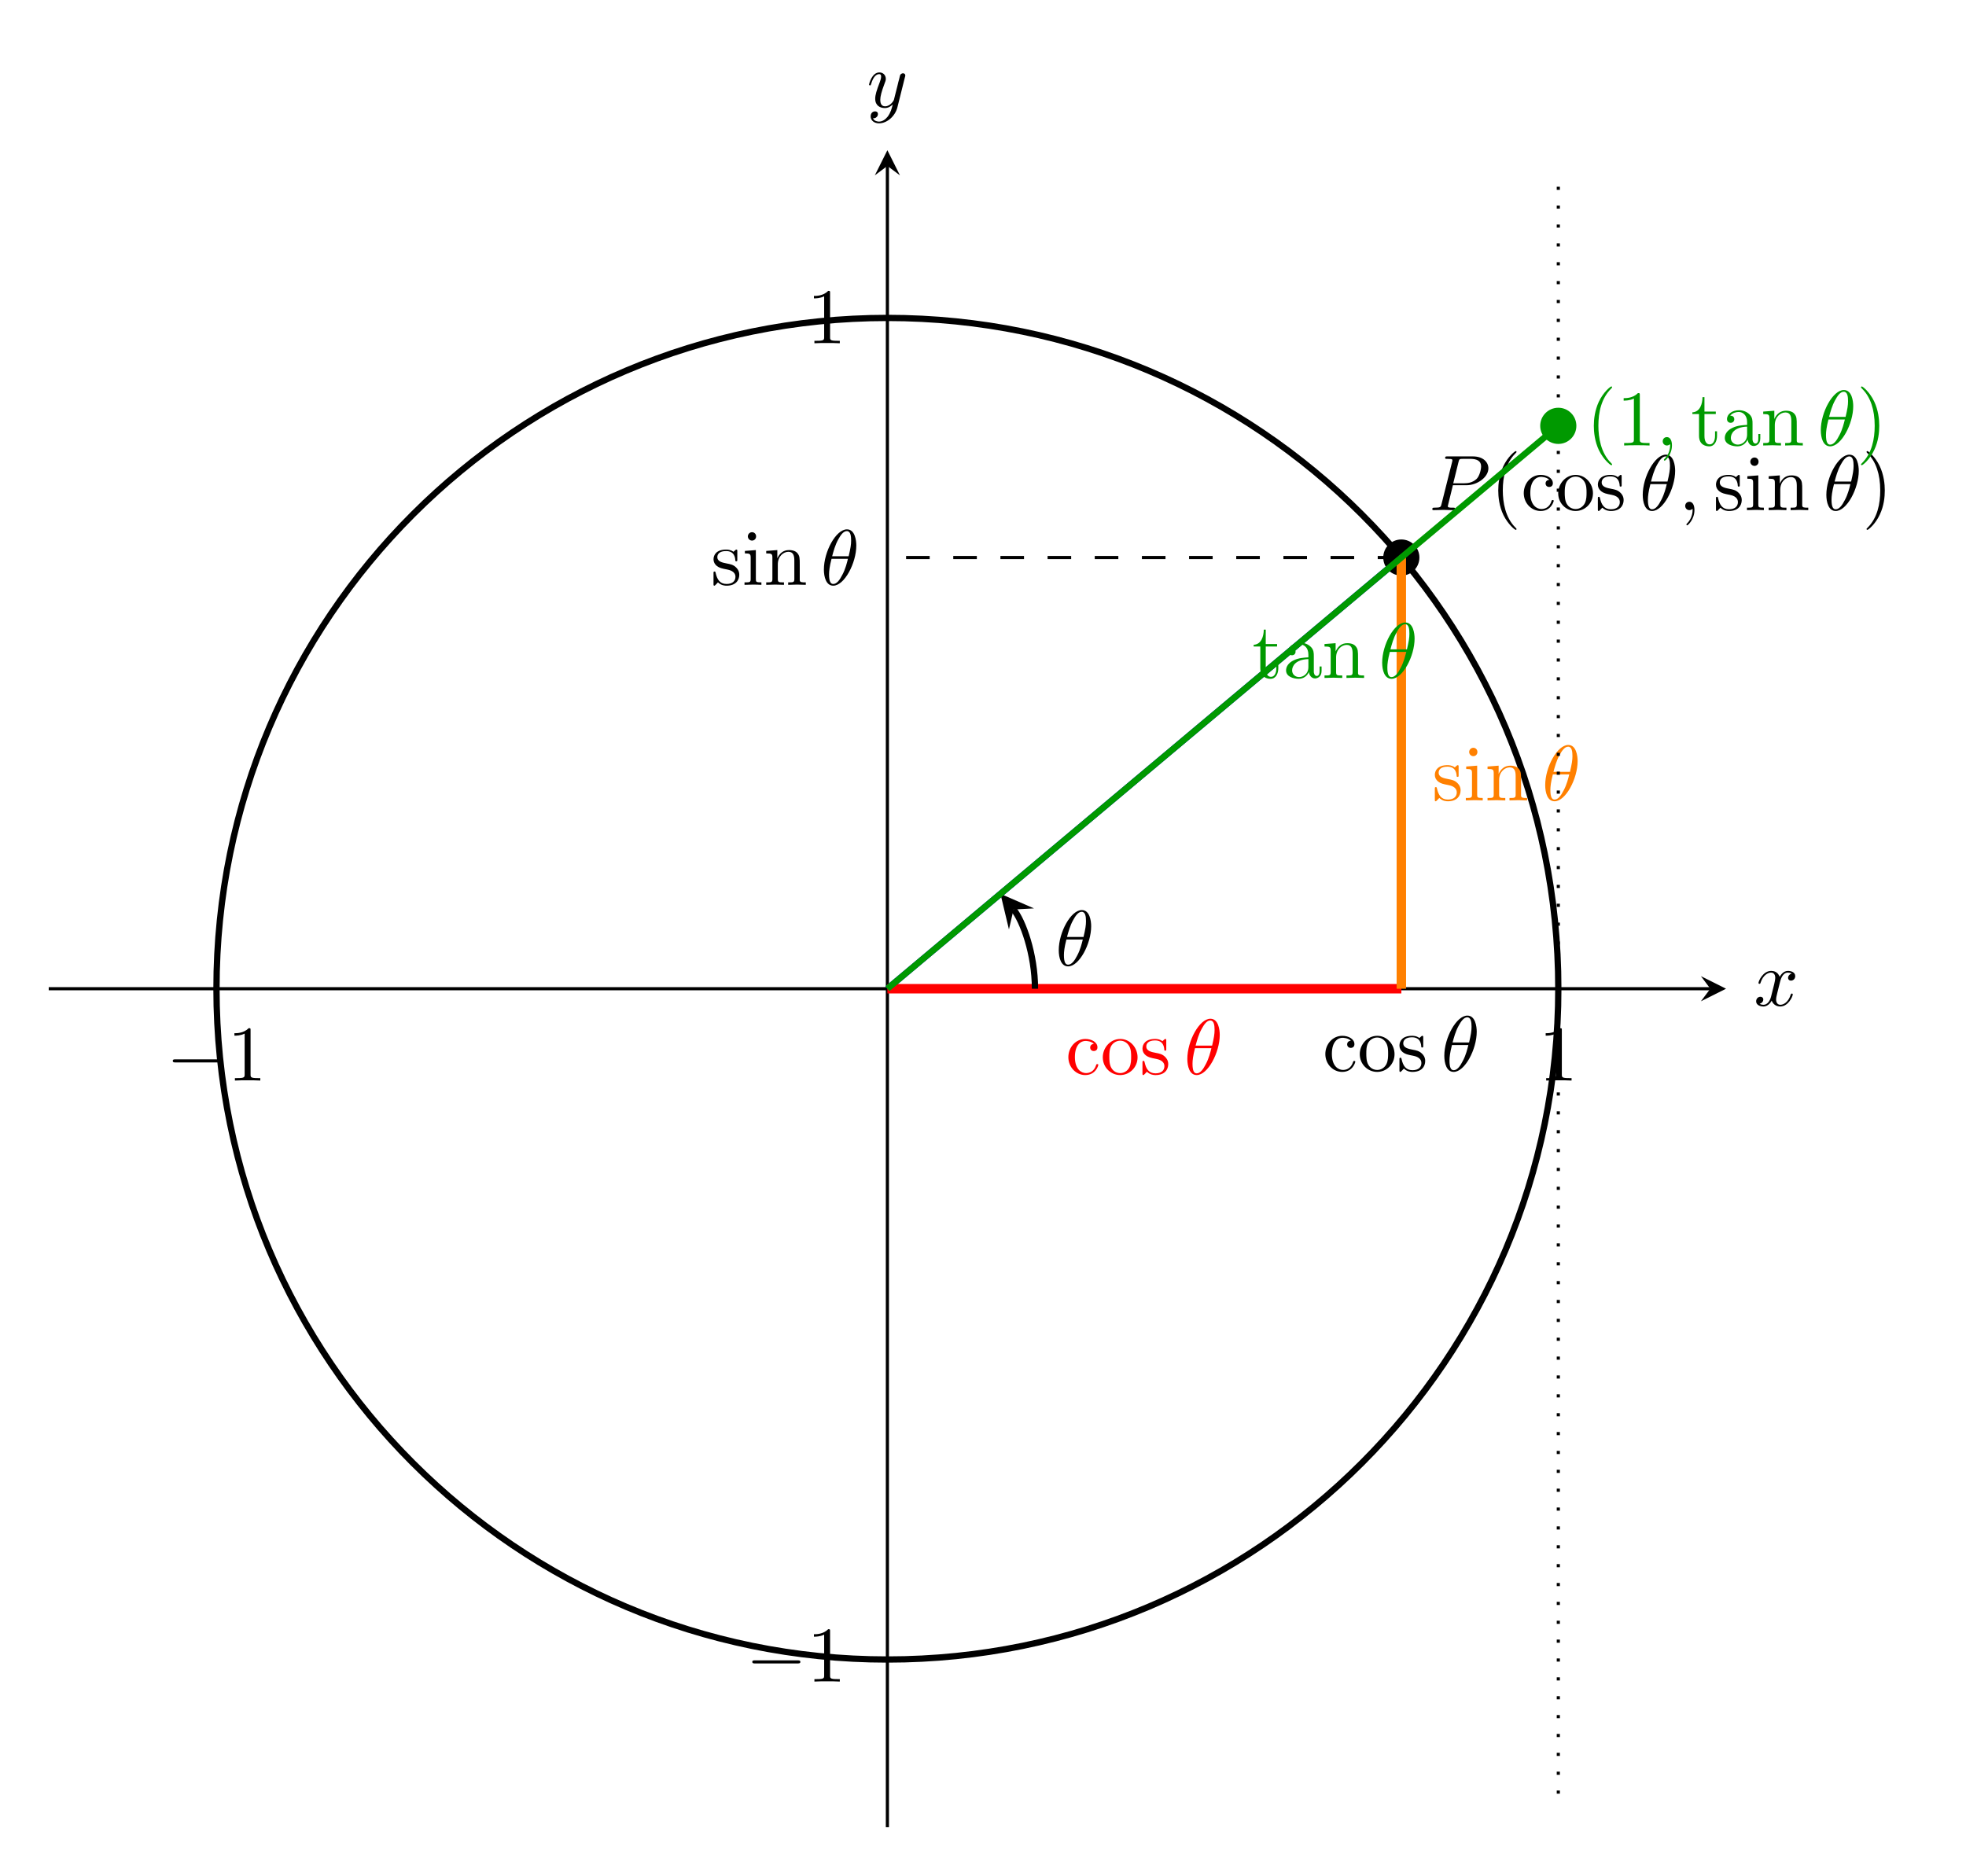
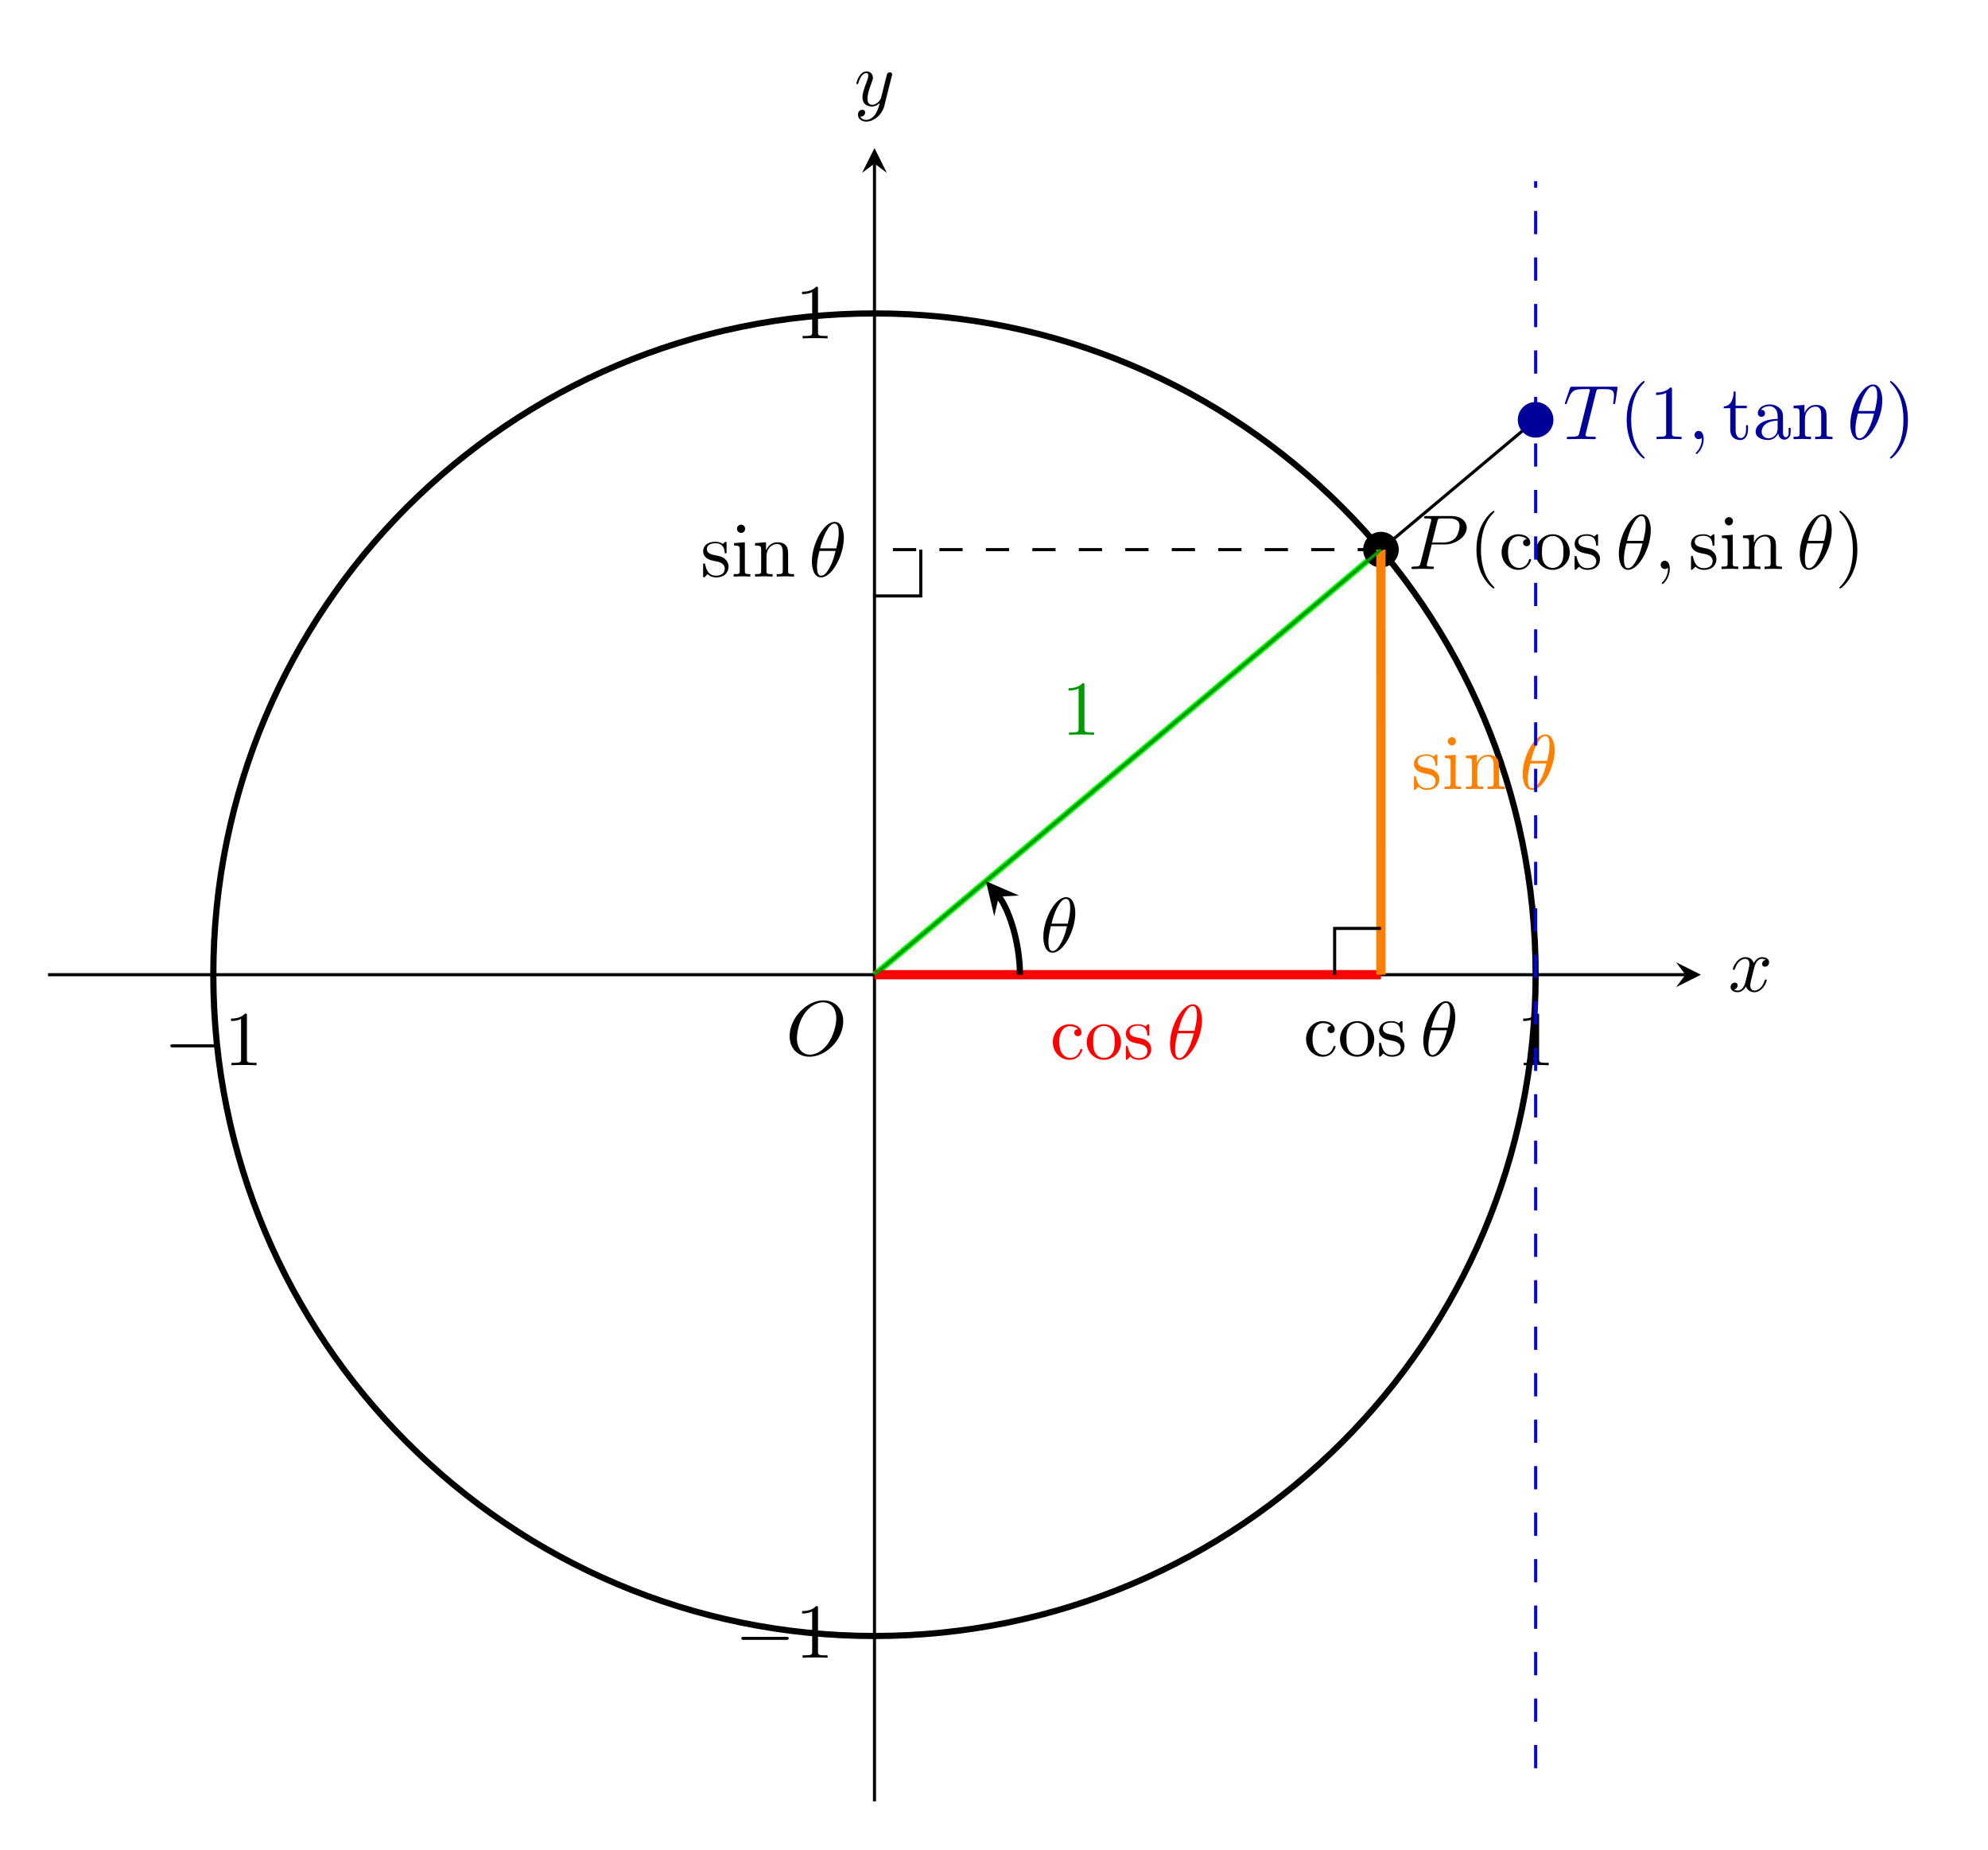
- <svg xmlns="http://www.w3.org/2000/svg" xmlns:xlink="http://www.w3.org/1999/xlink" width="249.191pt" height="237.82pt" viewBox="0 0 249.191 237.82">
+ <svg xmlns="http://www.w3.org/2000/svg" xmlns:xlink="http://www.w3.org/1999/xlink" width="255.7pt" height="237.82pt" viewBox="0 0 255.7 237.82">
  <defs>
    <g>
      <g id="glyph-0-0">
+         <path d="M 7.375 -4.344 C 7.375 -5.953 6.312 -7.031 4.828 -7.031 C 2.688 -7.031 0.484 -4.766 0.484 -2.438 C 0.484 -0.781 1.609 0.219 3.047 0.219 C 5.156 0.219 7.375 -1.969 7.375 -4.344 Z M 3.094 -0.047 C 2.109 -0.047 1.422 -0.844 1.422 -2.156 C 1.422 -2.609 1.562 -4.062 2.328 -5.219 C 3.016 -6.266 3.984 -6.781 4.781 -6.781 C 5.594 -6.781 6.484 -6.219 6.484 -4.734 C 6.484 -4.016 6.219 -2.469 5.234 -1.234 C 4.75 -0.625 3.938 -0.047 3.094 -0.047 Z M 3.094 -0.047 " />
+       </g>
+       <g id="glyph-0-1">
        <path d="M 3.328 -3.016 C 3.391 -3.266 3.625 -4.188 4.312 -4.188 C 4.359 -4.188 4.609 -4.188 4.812 -4.062 C 4.531 -4 4.344 -3.766 4.344 -3.516 C 4.344 -3.359 4.453 -3.172 4.719 -3.172 C 4.938 -3.172 5.25 -3.344 5.25 -3.75 C 5.25 -4.266 4.672 -4.406 4.328 -4.406 C 3.75 -4.406 3.406 -3.875 3.281 -3.656 C 3.031 -4.312 2.5 -4.406 2.203 -4.406 C 1.172 -4.406 0.594 -3.125 0.594 -2.875 C 0.594 -2.766 0.703 -2.766 0.719 -2.766 C 0.797 -2.766 0.828 -2.797 0.844 -2.875 C 1.188 -3.938 1.844 -4.188 2.188 -4.188 C 2.375 -4.188 2.719 -4.094 2.719 -3.516 C 2.719 -3.203 2.547 -2.547 2.188 -1.141 C 2.031 -0.531 1.672 -0.109 1.234 -0.109 C 1.172 -0.109 0.953 -0.109 0.734 -0.234 C 0.984 -0.297 1.203 -0.5 1.203 -0.781 C 1.203 -1.047 0.984 -1.125 0.844 -1.125 C 0.531 -1.125 0.297 -0.875 0.297 -0.547 C 0.297 -0.094 0.781 0.109 1.219 0.109 C 1.891 0.109 2.25 -0.594 2.266 -0.641 C 2.391 -0.281 2.75 0.109 3.344 0.109 C 4.375 0.109 4.938 -1.172 4.938 -1.422 C 4.938 -1.531 4.859 -1.531 4.828 -1.531 C 4.734 -1.531 4.719 -1.484 4.688 -1.422 C 4.359 -0.344 3.688 -0.109 3.375 -0.109 C 2.984 -0.109 2.828 -0.422 2.828 -0.766 C 2.828 -0.984 2.875 -1.203 2.984 -1.641 Z M 3.328 -3.016 " />
      </g>
-       <g id="glyph-0-1">
+       <g id="glyph-0-2">
        <path d="M 4.844 -3.797 C 4.891 -3.938 4.891 -3.953 4.891 -4.031 C 4.891 -4.203 4.75 -4.297 4.594 -4.297 C 4.5 -4.297 4.344 -4.234 4.25 -4.094 C 4.234 -4.031 4.141 -3.734 4.109 -3.547 C 4.031 -3.297 3.969 -3.016 3.906 -2.75 L 3.453 -0.953 C 3.422 -0.812 2.984 -0.109 2.328 -0.109 C 1.828 -0.109 1.719 -0.547 1.719 -0.922 C 1.719 -1.375 1.891 -2 2.219 -2.875 C 2.375 -3.281 2.422 -3.391 2.422 -3.594 C 2.422 -4.031 2.109 -4.406 1.609 -4.406 C 0.656 -4.406 0.297 -2.953 0.297 -2.875 C 0.297 -2.766 0.391 -2.766 0.406 -2.766 C 0.516 -2.766 0.516 -2.797 0.562 -2.953 C 0.844 -3.891 1.234 -4.188 1.578 -4.188 C 1.656 -4.188 1.828 -4.188 1.828 -3.875 C 1.828 -3.625 1.719 -3.359 1.656 -3.172 C 1.25 -2.109 1.078 -1.547 1.078 -1.078 C 1.078 -0.188 1.703 0.109 2.297 0.109 C 2.688 0.109 3.016 -0.062 3.297 -0.344 C 3.172 0.172 3.047 0.672 2.656 1.203 C 2.391 1.531 2.016 1.828 1.562 1.828 C 1.422 1.828 0.969 1.797 0.797 1.406 C 0.953 1.406 1.094 1.406 1.219 1.281 C 1.328 1.203 1.422 1.062 1.422 0.875 C 1.422 0.562 1.156 0.531 1.062 0.531 C 0.828 0.531 0.5 0.688 0.5 1.172 C 0.5 1.672 0.938 2.047 1.562 2.047 C 2.578 2.047 3.609 1.141 3.891 0.016 Z M 4.844 -3.797 " />
      </g>
-       <g id="glyph-0-2">
+       <g id="glyph-0-3">
        <path d="M 3.016 -3.156 L 4.719 -3.156 C 6.125 -3.156 7.516 -4.188 7.516 -5.297 C 7.516 -6.078 6.859 -6.812 5.547 -6.812 L 2.328 -6.812 C 2.141 -6.812 2.031 -6.812 2.031 -6.625 C 2.031 -6.5 2.109 -6.5 2.312 -6.5 C 2.438 -6.5 2.625 -6.484 2.734 -6.484 C 2.906 -6.453 2.953 -6.438 2.953 -6.312 C 2.953 -6.281 2.953 -6.25 2.922 -6.125 L 1.578 -0.781 C 1.484 -0.391 1.469 -0.312 0.672 -0.312 C 0.516 -0.312 0.406 -0.312 0.406 -0.125 C 0.406 0 0.516 0 0.547 0 C 0.828 0 1.531 -0.031 1.812 -0.031 C 2.031 -0.031 2.25 -0.016 2.453 -0.016 C 2.672 -0.016 2.891 0 3.094 0 C 3.172 0 3.297 0 3.297 -0.203 C 3.297 -0.312 3.203 -0.312 3.016 -0.312 C 2.656 -0.312 2.375 -0.312 2.375 -0.484 C 2.375 -0.547 2.391 -0.594 2.406 -0.656 Z M 3.734 -6.125 C 3.828 -6.469 3.844 -6.5 4.281 -6.5 L 5.234 -6.5 C 6.062 -6.5 6.594 -6.234 6.594 -5.547 C 6.594 -5.156 6.391 -4.297 6 -3.938 C 5.5 -3.484 4.906 -3.406 4.469 -3.406 L 3.062 -3.406 Z M 3.734 -6.125 " />
      </g>
-       <g id="glyph-0-3">
+       <g id="glyph-0-4">
        <path d="M 4.531 -4.984 C 4.531 -5.641 4.359 -7.031 3.344 -7.031 C 1.953 -7.031 0.422 -4.219 0.422 -1.938 C 0.422 -1 0.703 0.109 1.609 0.109 C 3.016 0.109 4.531 -2.75 4.531 -4.984 Z M 1.469 -3.625 C 1.641 -4.25 1.844 -5.047 2.25 -5.766 C 2.516 -6.25 2.875 -6.812 3.328 -6.812 C 3.812 -6.812 3.875 -6.172 3.875 -5.609 C 3.875 -5.109 3.797 -4.609 3.562 -3.625 Z M 3.469 -3.297 C 3.359 -2.844 3.156 -2 2.766 -1.281 C 2.422 -0.594 2.047 -0.109 1.609 -0.109 C 1.281 -0.109 1.078 -0.406 1.078 -1.328 C 1.078 -1.75 1.141 -2.328 1.391 -3.297 Z M 3.469 -3.297 " />
      </g>
-       <g id="glyph-0-4">
+       <g id="glyph-0-5">
        <path d="M 2.031 -0.016 C 2.031 -0.672 1.781 -1.062 1.391 -1.062 C 1.062 -1.062 0.859 -0.812 0.859 -0.531 C 0.859 -0.266 1.062 0 1.391 0 C 1.5 0 1.641 -0.047 1.734 -0.125 C 1.766 -0.156 1.781 -0.156 1.781 -0.156 C 1.797 -0.156 1.797 -0.156 1.797 -0.016 C 1.797 0.734 1.453 1.328 1.125 1.656 C 1.016 1.766 1.016 1.781 1.016 1.812 C 1.016 1.891 1.062 1.922 1.109 1.922 C 1.219 1.922 2.031 1.156 2.031 -0.016 Z M 2.031 -0.016 " />
+       </g>
+       <g id="glyph-0-6">
+         <path d="M 4.25 -6.047 C 4.328 -6.328 4.359 -6.391 4.484 -6.422 C 4.578 -6.438 4.906 -6.438 5.109 -6.438 C 6.125 -6.438 6.562 -6.406 6.562 -5.625 C 6.562 -5.469 6.531 -5.078 6.484 -4.828 C 6.484 -4.781 6.453 -4.672 6.453 -4.641 C 6.453 -4.578 6.484 -4.5 6.578 -4.5 C 6.688 -4.5 6.703 -4.578 6.734 -4.734 L 7 -6.469 C 7.016 -6.516 7.016 -6.609 7.016 -6.641 C 7.016 -6.75 6.922 -6.75 6.75 -6.75 L 1.219 -6.75 C 0.984 -6.75 0.969 -6.734 0.891 -6.547 L 0.297 -4.797 C 0.297 -4.781 0.234 -4.641 0.234 -4.609 C 0.234 -4.562 0.297 -4.5 0.359 -4.5 C 0.453 -4.5 0.469 -4.562 0.531 -4.719 C 1.062 -6.266 1.328 -6.438 2.797 -6.438 L 3.188 -6.438 C 3.469 -6.438 3.469 -6.406 3.469 -6.312 C 3.469 -6.266 3.438 -6.141 3.422 -6.109 L 2.094 -0.781 C 2 -0.422 1.969 -0.312 0.906 -0.312 C 0.547 -0.312 0.484 -0.312 0.484 -0.125 C 0.484 0 0.594 0 0.656 0 C 0.922 0 1.203 -0.016 1.469 -0.016 C 1.75 -0.016 2.047 -0.031 2.328 -0.031 C 2.609 -0.031 2.875 -0.016 3.156 -0.016 C 3.438 -0.016 3.734 0 4.016 0 C 4.109 0 4.234 0 4.234 -0.203 C 4.234 -0.312 4.156 -0.312 3.891 -0.312 C 3.656 -0.312 3.516 -0.312 3.266 -0.328 C 2.969 -0.359 2.891 -0.391 2.891 -0.547 C 2.891 -0.562 2.891 -0.609 2.938 -0.75 Z M 4.25 -6.047 " />
      </g>
      <g id="glyph-1-0">
        <path d="M 6.562 -2.297 C 6.734 -2.297 6.922 -2.297 6.922 -2.5 C 6.922 -2.688 6.734 -2.688 6.562 -2.688 L 1.172 -2.688 C 1 -2.688 0.828 -2.688 0.828 -2.5 C 0.828 -2.297 1 -2.297 1.172 -2.297 Z M 6.562 -2.297 " />
      </g>
      <g id="glyph-2-0">
        <path d="M 2.938 -6.375 C 2.938 -6.625 2.938 -6.641 2.703 -6.641 C 2.078 -6 1.203 -6 0.891 -6 L 0.891 -5.688 C 1.094 -5.688 1.672 -5.688 2.188 -5.953 L 2.188 -0.781 C 2.188 -0.422 2.156 -0.312 1.266 -0.312 L 0.953 -0.312 L 0.953 0 C 1.297 -0.031 2.156 -0.031 2.562 -0.031 C 2.953 -0.031 3.828 -0.031 4.172 0 L 4.172 -0.312 L 3.859 -0.312 C 2.953 -0.312 2.938 -0.422 2.938 -0.781 Z M 2.938 -6.375 " />
      </g>
      <g id="glyph-2-1">
        <path d="M 3.297 2.391 C 3.297 2.359 3.297 2.344 3.125 2.172 C 1.891 0.922 1.562 -0.969 1.562 -2.5 C 1.562 -4.234 1.938 -5.969 3.172 -7.203 C 3.297 -7.328 3.297 -7.344 3.297 -7.375 C 3.297 -7.453 3.266 -7.484 3.203 -7.484 C 3.094 -7.484 2.203 -6.797 1.609 -5.531 C 1.109 -4.438 0.984 -3.328 0.984 -2.5 C 0.984 -1.719 1.094 -0.516 1.641 0.625 C 2.25 1.844 3.094 2.5 3.203 2.5 C 3.266 2.5 3.297 2.469 3.297 2.391 Z M 3.297 2.391 " />
      </g>
      <g id="glyph-2-2">
        <path d="M 1.172 -2.172 C 1.172 -3.797 1.984 -4.219 2.516 -4.219 C 2.609 -4.219 3.234 -4.203 3.578 -3.844 C 3.172 -3.812 3.109 -3.516 3.109 -3.391 C 3.109 -3.125 3.297 -2.938 3.562 -2.938 C 3.828 -2.938 4.031 -3.094 4.031 -3.406 C 4.031 -4.078 3.266 -4.469 2.5 -4.469 C 1.25 -4.469 0.344 -3.391 0.344 -2.156 C 0.344 -0.875 1.328 0.109 2.484 0.109 C 3.812 0.109 4.141 -1.094 4.141 -1.188 C 4.141 -1.281 4.031 -1.281 4 -1.281 C 3.922 -1.281 3.891 -1.25 3.875 -1.188 C 3.594 -0.266 2.938 -0.141 2.578 -0.141 C 2.047 -0.141 1.172 -0.562 1.172 -2.172 Z M 1.172 -2.172 " />
      </g>
      <g id="glyph-2-3">
        <path d="M 4.688 -2.141 C 4.688 -3.406 3.703 -4.469 2.5 -4.469 C 1.25 -4.469 0.281 -3.375 0.281 -2.141 C 0.281 -0.844 1.312 0.109 2.484 0.109 C 3.688 0.109 4.688 -0.875 4.688 -2.141 Z M 2.5 -0.141 C 2.062 -0.141 1.625 -0.344 1.359 -0.812 C 1.109 -1.25 1.109 -1.859 1.109 -2.219 C 1.109 -2.609 1.109 -3.141 1.344 -3.578 C 1.609 -4.031 2.078 -4.25 2.484 -4.25 C 2.922 -4.25 3.344 -4.031 3.609 -3.594 C 3.875 -3.172 3.875 -2.594 3.875 -2.219 C 3.875 -1.859 3.875 -1.312 3.656 -0.875 C 3.422 -0.422 2.984 -0.141 2.5 -0.141 Z M 2.5 -0.141 " />
      </g>
      <g id="glyph-2-4">
        <path d="M 2.078 -1.938 C 2.297 -1.891 3.109 -1.734 3.109 -1.016 C 3.109 -0.516 2.766 -0.109 1.984 -0.109 C 1.141 -0.109 0.781 -0.672 0.594 -1.531 C 0.562 -1.656 0.562 -1.688 0.453 -1.688 C 0.328 -1.688 0.328 -1.625 0.328 -1.453 L 0.328 -0.125 C 0.328 0.047 0.328 0.109 0.438 0.109 C 0.484 0.109 0.5 0.094 0.688 -0.094 C 0.703 -0.109 0.703 -0.125 0.891 -0.312 C 1.328 0.094 1.781 0.109 1.984 0.109 C 3.125 0.109 3.594 -0.562 3.594 -1.281 C 3.594 -1.797 3.297 -2.109 3.172 -2.219 C 2.844 -2.547 2.453 -2.625 2.031 -2.703 C 1.469 -2.812 0.812 -2.938 0.812 -3.516 C 0.812 -3.875 1.062 -4.281 1.922 -4.281 C 3.016 -4.281 3.078 -3.375 3.094 -3.078 C 3.094 -2.984 3.188 -2.984 3.203 -2.984 C 3.344 -2.984 3.344 -3.031 3.344 -3.219 L 3.344 -4.234 C 3.344 -4.391 3.344 -4.469 3.234 -4.469 C 3.188 -4.469 3.156 -4.469 3.031 -4.344 C 3 -4.312 2.906 -4.219 2.859 -4.188 C 2.484 -4.469 2.078 -4.469 1.922 -4.469 C 0.703 -4.469 0.328 -3.797 0.328 -3.234 C 0.328 -2.891 0.484 -2.609 0.75 -2.391 C 1.078 -2.141 1.359 -2.078 2.078 -1.938 Z M 2.078 -1.938 " />
      </g>
      <g id="glyph-2-5">
        <path d="M 1.766 -4.406 L 0.375 -4.297 L 0.375 -3.984 C 1.016 -3.984 1.109 -3.922 1.109 -3.438 L 1.109 -0.75 C 1.109 -0.312 1 -0.312 0.328 -0.312 L 0.328 0 C 0.641 -0.016 1.188 -0.031 1.422 -0.031 C 1.781 -0.031 2.125 -0.016 2.469 0 L 2.469 -0.312 C 1.797 -0.312 1.766 -0.359 1.766 -0.75 Z M 1.797 -6.141 C 1.797 -6.453 1.562 -6.672 1.281 -6.672 C 0.969 -6.672 0.75 -6.406 0.75 -6.141 C 0.75 -5.875 0.969 -5.609 1.281 -5.609 C 1.562 -5.609 1.797 -5.828 1.797 -6.141 Z M 1.797 -6.141 " />
      </g>
      <g id="glyph-2-6">
        <path d="M 1.094 -3.422 L 1.094 -0.75 C 1.094 -0.312 0.984 -0.312 0.312 -0.312 L 0.312 0 C 0.672 -0.016 1.172 -0.031 1.453 -0.031 C 1.703 -0.031 2.219 -0.016 2.562 0 L 2.562 -0.312 C 1.891 -0.312 1.781 -0.312 1.781 -0.75 L 1.781 -2.594 C 1.781 -3.625 2.5 -4.188 3.125 -4.188 C 3.766 -4.188 3.875 -3.656 3.875 -3.078 L 3.875 -0.75 C 3.875 -0.312 3.766 -0.312 3.094 -0.312 L 3.094 0 C 3.438 -0.016 3.953 -0.031 4.219 -0.031 C 4.469 -0.031 5 -0.016 5.328 0 L 5.328 -0.312 C 4.812 -0.312 4.562 -0.312 4.562 -0.609 L 4.562 -2.516 C 4.562 -3.375 4.562 -3.672 4.25 -4.031 C 4.109 -4.203 3.781 -4.406 3.203 -4.406 C 2.469 -4.406 2 -3.984 1.719 -3.359 L 1.719 -4.406 L 0.312 -4.297 L 0.312 -3.984 C 1.016 -3.984 1.094 -3.922 1.094 -3.422 Z M 1.094 -3.422 " />
      </g>
      <g id="glyph-2-7">
        <path d="M 2.875 -2.5 C 2.875 -3.266 2.766 -4.469 2.219 -5.609 C 1.625 -6.828 0.766 -7.484 0.672 -7.484 C 0.609 -7.484 0.562 -7.438 0.562 -7.375 C 0.562 -7.344 0.562 -7.328 0.75 -7.141 C 1.734 -6.156 2.297 -4.578 2.297 -2.5 C 2.297 -0.781 1.938 0.969 0.703 2.219 C 0.562 2.344 0.562 2.359 0.562 2.391 C 0.562 2.453 0.609 2.5 0.672 2.5 C 0.766 2.5 1.672 1.812 2.25 0.547 C 2.766 -0.547 2.875 -1.656 2.875 -2.5 Z M 2.875 -2.5 " />
      </g>
      <g id="glyph-2-8">
        <path d="M 1.719 -3.984 L 3.156 -3.984 L 3.156 -4.297 L 1.719 -4.297 L 1.719 -6.125 L 1.469 -6.125 C 1.469 -5.312 1.172 -4.25 0.188 -4.203 L 0.188 -3.984 L 1.031 -3.984 L 1.031 -1.234 C 1.031 -0.016 1.969 0.109 2.328 0.109 C 3.031 0.109 3.312 -0.594 3.312 -1.234 L 3.312 -1.797 L 3.062 -1.797 L 3.062 -1.25 C 3.062 -0.516 2.766 -0.141 2.391 -0.141 C 1.719 -0.141 1.719 -1.047 1.719 -1.219 Z M 1.719 -3.984 " />
      </g>
      <g id="glyph-2-9">
        <path d="M 3.312 -0.75 C 3.359 -0.359 3.625 0.062 4.094 0.062 C 4.312 0.062 4.922 -0.078 4.922 -0.891 L 4.922 -1.453 L 4.672 -1.453 L 4.672 -0.891 C 4.672 -0.312 4.422 -0.25 4.312 -0.25 C 3.984 -0.25 3.938 -0.703 3.938 -0.75 L 3.938 -2.734 C 3.938 -3.156 3.938 -3.547 3.578 -3.922 C 3.188 -4.312 2.688 -4.469 2.219 -4.469 C 1.391 -4.469 0.703 -4 0.703 -3.344 C 0.703 -3.047 0.906 -2.875 1.172 -2.875 C 1.453 -2.875 1.625 -3.078 1.625 -3.328 C 1.625 -3.453 1.578 -3.781 1.109 -3.781 C 1.391 -4.141 1.875 -4.25 2.188 -4.25 C 2.688 -4.25 3.25 -3.859 3.25 -2.969 L 3.25 -2.609 C 2.734 -2.578 2.047 -2.547 1.422 -2.25 C 0.672 -1.906 0.422 -1.391 0.422 -0.953 C 0.422 -0.141 1.391 0.109 2.016 0.109 C 2.672 0.109 3.125 -0.297 3.312 -0.75 Z M 3.25 -2.391 L 3.25 -1.391 C 3.25 -0.453 2.531 -0.109 2.078 -0.109 C 1.594 -0.109 1.188 -0.453 1.188 -0.953 C 1.188 -1.5 1.609 -2.328 3.25 -2.391 Z M 3.25 -2.391 " />
      </g>
    </g>
  </defs>
+   <g fill="rgb(0%, 0%, 0%)" fill-opacity="1">
+     <use xlink:href="#glyph-0-0" x="101.08" y="135.672" />
+   </g>
  <path fill="none" stroke-width="0.399" stroke-linecap="butt" stroke-linejoin="miter" stroke="rgb(0%, 0%, 0%)" stroke-opacity="1" stroke-miterlimit="10" d="M -106.3 0 L 104.309 0 " transform="matrix(1, 0, 0, -1, 112.476, 125.344)" />
  <path fill-rule="nonzero" fill="rgb(0%, 0%, 0%)" fill-opacity="1" d="M 218.777 125.344 L 215.59 123.75 L 216.785 125.344 L 215.59 126.938 " />
  <g fill="rgb(0%, 0%, 0%)" fill-opacity="1">
-     <use xlink:href="#glyph-0-0" x="222.295" y="127.489" />
+     <use xlink:href="#glyph-0-1" x="222.295" y="127.489" />
  </g>
  <path fill="none" stroke-width="0.399" stroke-linecap="butt" stroke-linejoin="miter" stroke="rgb(0%, 0%, 0%)" stroke-opacity="1" stroke-miterlimit="10" d="M 0.001 -106.301 L 0.001 104.309 " transform="matrix(1, 0, 0, -1, 112.476, 125.344)" />
  <path fill-rule="nonzero" fill="rgb(0%, 0%, 0%)" fill-opacity="1" d="M 112.477 19.043 L 110.883 22.23 L 112.477 21.035 L 114.07 22.23 " />
  <g fill="rgb(0%, 0%, 0%)" fill-opacity="1">
-     <use xlink:href="#glyph-0-1" x="109.855" y="13.588" />
+     <use xlink:href="#glyph-0-2" x="109.855" y="13.588" />
  </g>
  <path fill="none" stroke-width="0.797" stroke-linecap="butt" stroke-linejoin="miter" stroke="rgb(0%, 0%, 0%)" stroke-opacity="1" stroke-miterlimit="10" d="M 85.04 0 C 85.04 46.969 46.965 85.039 0.001 85.039 C -46.968 85.039 -85.038 46.969 -85.038 0 C -85.038 -46.968 -46.968 -85.039 0.001 -85.039 C 46.965 -85.039 85.04 -46.968 85.04 0 Z M 85.04 0 " transform="matrix(1, 0, 0, -1, 112.476, 125.344)" />
  <path fill="none" stroke-width="0.399" stroke-linecap="butt" stroke-linejoin="miter" stroke="rgb(0%, 0%, 0%)" stroke-opacity="1" stroke-miterlimit="10" d="M -85.038 0 L -85.038 -1.703 " transform="matrix(1, 0, 0, -1, 112.476, 125.344)" />
  <g fill="rgb(0%, 0%, 0%)" fill-opacity="1">
    <use xlink:href="#glyph-1-0" x="21.072" y="136.985" />
  </g>
  <g fill="rgb(0%, 0%, 0%)" fill-opacity="1">
    <use xlink:href="#glyph-2-0" x="28.821" y="136.985" />
  </g>
  <path fill="none" stroke-width="0.399" stroke-linecap="butt" stroke-linejoin="miter" stroke="rgb(0%, 0%, 0%)" stroke-opacity="1" stroke-miterlimit="10" d="M 85.04 0 L 85.04 -1.703 " transform="matrix(1, 0, 0, -1, 112.476, 125.344)" />
  <g fill="rgb(0%, 0%, 0%)" fill-opacity="1">
    <use xlink:href="#glyph-2-0" x="195.025" y="136.985" />
  </g>
  <path fill="none" stroke-width="0.399" stroke-linecap="butt" stroke-linejoin="miter" stroke="rgb(0%, 0%, 0%)" stroke-opacity="1" stroke-miterlimit="10" d="M 0.001 -85.039 L -1.703 -85.039 " transform="matrix(1, 0, 0, -1, 112.476, 125.344)" />
  <g fill="rgb(0%, 0%, 0%)" fill-opacity="1">
    <use xlink:href="#glyph-1-0" x="94.525" y="213.178" />
  </g>
  <g fill="rgb(0%, 0%, 0%)" fill-opacity="1">
    <use xlink:href="#glyph-2-0" x="102.274" y="213.178" />
  </g>
  <path fill="none" stroke-width="0.399" stroke-linecap="butt" stroke-linejoin="miter" stroke="rgb(0%, 0%, 0%)" stroke-opacity="1" stroke-miterlimit="10" d="M 0.001 85.039 L -1.703 85.039 " transform="matrix(1, 0, 0, -1, 112.476, 125.344)" />
  <g fill="rgb(0%, 0%, 0%)" fill-opacity="1">
    <use xlink:href="#glyph-2-0" x="102.274" y="43.515" />
  </g>
-   <path fill="none" stroke-width="0.797" stroke-linecap="butt" stroke-linejoin="miter" stroke="rgb(0%, 0%, 100%)" stroke-opacity="1" stroke-miterlimit="10" d="M 0.001 0 L 65.141 54.664 " transform="matrix(1, 0, 0, -1, 112.476, 125.344)" />
+   <path fill="none" stroke-width="0.797" stroke-linecap="butt" stroke-linejoin="miter" stroke="rgb(0%, 100%, 0%)" stroke-opacity="1" stroke-miterlimit="10" d="M 0.001 0 L 65.141 54.664 " transform="matrix(1, 0, 0, -1, 112.476, 125.344)" />
  <path fill-rule="nonzero" fill="rgb(0%, 0%, 0%)" fill-opacity="1" stroke-width="0.399" stroke-linecap="butt" stroke-linejoin="miter" stroke="rgb(0%, 0%, 0%)" stroke-opacity="1" stroke-miterlimit="10" d="M 67.235 54.664 C 67.235 55.817 66.297 56.754 65.141 56.754 C 63.989 56.754 63.051 55.817 63.051 54.664 C 63.051 53.508 63.989 52.571 65.141 52.571 C 66.297 52.571 67.235 53.508 67.235 54.664 Z M 67.235 54.664 " transform="matrix(1, 0, 0, -1, 112.476, 125.344)" />
  <g fill="rgb(0%, 0%, 0%)" fill-opacity="1">
-     <use xlink:href="#glyph-0-2" x="181.138" y="64.672" />
+     <use xlink:href="#glyph-0-3" x="181.138" y="73.173" />
  </g>
  <g fill="rgb(0%, 0%, 0%)" fill-opacity="1">
-     <use xlink:href="#glyph-2-1" x="188.919" y="64.672" />
-     <use xlink:href="#glyph-2-2" x="192.793" y="64.672" />
-     <use xlink:href="#glyph-2-3" x="197.221" y="64.672" />
-     <use xlink:href="#glyph-2-4" x="202.202" y="64.672" />
+     <use xlink:href="#glyph-2-1" x="188.919" y="73.173" />
+     <use xlink:href="#glyph-2-2" x="192.793" y="73.173" />
+     <use xlink:href="#glyph-2-3" x="197.221" y="73.173" />
+     <use xlink:href="#glyph-2-4" x="202.202" y="73.173" />
  </g>
  <g fill="rgb(0%, 0%, 0%)" fill-opacity="1">
-     <use xlink:href="#glyph-0-3" x="207.795" y="64.672" />
+     <use xlink:href="#glyph-0-4" x="207.795" y="73.173" />
  </g>
  <g fill="rgb(0%, 0%, 0%)" fill-opacity="1">
-     <use xlink:href="#glyph-0-4" x="212.74" y="64.672" />
+     <use xlink:href="#glyph-0-5" x="212.74" y="73.173" />
  </g>
  <g fill="rgb(0%, 0%, 0%)" fill-opacity="1">
-     <use xlink:href="#glyph-2-4" x="217.172" y="64.672" />
-     <use xlink:href="#glyph-2-5" x="221.101" y="64.672" />
-     <use xlink:href="#glyph-2-6" x="223.869" y="64.672" />
+     <use xlink:href="#glyph-2-4" x="217.172" y="73.173" />
+     <use xlink:href="#glyph-2-5" x="221.101" y="73.173" />
+     <use xlink:href="#glyph-2-6" x="223.869" y="73.173" />
  </g>
  <g fill="rgb(0%, 0%, 0%)" fill-opacity="1">
-     <use xlink:href="#glyph-0-3" x="231.068" y="64.672" />
+     <use xlink:href="#glyph-0-4" x="231.068" y="73.173" />
  </g>
  <g fill="rgb(0%, 0%, 0%)" fill-opacity="1">
-     <use xlink:href="#glyph-2-7" x="236.023" y="64.672" />
+     <use xlink:href="#glyph-2-7" x="236.023" y="73.173" />
  </g>
  <path fill="none" stroke-width="0.399" stroke-linecap="butt" stroke-linejoin="miter" stroke="rgb(0%, 0%, 0%)" stroke-opacity="1" stroke-dasharray="2.989 2.989" stroke-miterlimit="10" d="M 65.141 54.664 L 65.145 0 " transform="matrix(1, 0, 0, -1, 112.476, 125.344)" />
  <g fill="rgb(0%, 0%, 0%)" fill-opacity="1">
    <use xlink:href="#glyph-2-2" x="167.643" y="135.782" />
    <use xlink:href="#glyph-2-3" x="172.07" y="135.782" />
    <use xlink:href="#glyph-2-4" x="177.052" y="135.782" />
  </g>
  <g fill="rgb(0%, 0%, 0%)" fill-opacity="1">
-     <use xlink:href="#glyph-0-3" x="182.645" y="135.782" />
+     <use xlink:href="#glyph-0-4" x="182.645" y="135.782" />
  </g>
  <path fill="none" stroke-width="0.399" stroke-linecap="butt" stroke-linejoin="miter" stroke="rgb(0%, 0%, 0%)" stroke-opacity="1" stroke-dasharray="2.989 2.989" stroke-miterlimit="10" d="M 65.141 54.664 L 0.001 54.664 " transform="matrix(1, 0, 0, -1, 112.476, 125.344)" />
  <g fill="rgb(0%, 0%, 0%)" fill-opacity="1">
    <use xlink:href="#glyph-2-4" x="90.11" y="74.141" />
    <use xlink:href="#glyph-2-5" x="94.039" y="74.141" />
    <use xlink:href="#glyph-2-6" x="96.807" y="74.141" />
  </g>
  <g fill="rgb(0%, 0%, 0%)" fill-opacity="1">
-     <use xlink:href="#glyph-0-3" x="104.006" y="74.141" />
+     <use xlink:href="#glyph-0-4" x="104.006" y="74.141" />
  </g>
  <path fill="none" stroke-width="1.196" stroke-linecap="butt" stroke-linejoin="miter" stroke="rgb(100%, 0%, 0%)" stroke-opacity="1" stroke-miterlimit="10" d="M 0.001 0 L 65.145 0 " transform="matrix(1, 0, 0, -1, 112.476, 125.344)" />
  <g fill="rgb(100%, 0%, 0%)" fill-opacity="1">
    <use xlink:href="#glyph-2-2" x="135.071" y="136.181" />
    <use xlink:href="#glyph-2-3" x="139.498" y="136.181" />
    <use xlink:href="#glyph-2-4" x="144.48" y="136.181" />
  </g>
  <g fill="rgb(100%, 0%, 0%)" fill-opacity="1">
-     <use xlink:href="#glyph-0-3" x="150.073" y="136.181" />
+     <use xlink:href="#glyph-0-4" x="150.073" y="136.181" />
  </g>
  <path fill="none" stroke-width="1.196" stroke-linecap="butt" stroke-linejoin="miter" stroke="rgb(100%, 50%, 0%)" stroke-opacity="1" stroke-miterlimit="10" d="M 65.145 0 L 65.141 54.664 " transform="matrix(1, 0, 0, -1, 112.476, 125.344)" />
  <g fill="rgb(100%, 50%, 0%)" fill-opacity="1">
    <use xlink:href="#glyph-2-4" x="181.537" y="101.472" />
    <use xlink:href="#glyph-2-5" x="185.466" y="101.472" />
    <use xlink:href="#glyph-2-6" x="188.234" y="101.472" />
  </g>
  <g fill="rgb(100%, 50%, 0%)" fill-opacity="1">
-     <use xlink:href="#glyph-0-3" x="195.433" y="101.472" />
+     <use xlink:href="#glyph-0-4" x="195.433" y="101.472" />
  </g>
  <path fill="none" stroke-width="0.797" stroke-linecap="butt" stroke-linejoin="miter" stroke="rgb(0%, 0%, 0%)" stroke-opacity="1" stroke-miterlimit="10" d="M 18.708 0 C 18.708 4.399 17.157 8.656 15.997 10.043 " transform="matrix(1, 0, 0, -1, 112.476, 125.344)" />
  <path fill-rule="nonzero" fill="rgb(0%, 0%, 0%)" fill-opacity="1" d="M 126.809 113.316 L 127.883 117.824 L 128.473 115.301 L 131.059 115.16 " />
  <g fill="rgb(0%, 0%, 0%)" fill-opacity="1">
-     <use xlink:href="#glyph-0-3" x="133.775" y="122.404" />
+     <use xlink:href="#glyph-0-4" x="133.775" y="122.404" />
  </g>
-   <path fill="none" stroke-width="0.399" stroke-linecap="butt" stroke-linejoin="miter" stroke="rgb(0%, 0%, 0%)" stroke-opacity="1" stroke-dasharray="0.399 1.993" stroke-miterlimit="10" d="M 85.04 -102.047 L 85.04 102.047 " transform="matrix(1, 0, 0, -1, 112.476, 125.344)" />
-   <path fill="none" stroke-width="0.797" stroke-linecap="butt" stroke-linejoin="miter" stroke="rgb(0%, 59.999%, 0%)" stroke-opacity="1" stroke-miterlimit="10" d="M 0.001 0 L 85.04 71.36 " transform="matrix(1, 0, 0, -1, 112.476, 125.344)" />
+   <path fill="none" stroke-width="0.399" stroke-linecap="butt" stroke-linejoin="miter" stroke="rgb(0%, 0%, 100%)" stroke-opacity="1" stroke-dasharray="2.989 2.989" stroke-miterlimit="10" d="M 85.04 -102.047 L 85.04 102.047 " transform="matrix(1, 0, 0, -1, 112.476, 125.344)" />
+   <path fill="none" stroke-width="0.399" stroke-linecap="butt" stroke-linejoin="miter" stroke="rgb(0%, 59.999%, 0%)" stroke-opacity="1" stroke-miterlimit="10" d="M 0.001 0 L 65.141 54.664 " transform="matrix(1, 0, 0, -1, 112.476, 125.344)" />
  <g fill="rgb(0%, 59.999%, 0%)" fill-opacity="1">
-     <use xlink:href="#glyph-2-8" x="158.714" y="85.945" />
-     <use xlink:href="#glyph-2-9" x="162.588" y="85.945" />
-     <use xlink:href="#glyph-2-6" x="167.57" y="85.945" />
+     <use xlink:href="#glyph-2-0" x="136.546" y="94.493" />
  </g>
-   <g fill="rgb(0%, 59.999%, 0%)" fill-opacity="1">
-     <use xlink:href="#glyph-0-3" x="174.769" y="85.945" />
+   <path fill="none" stroke-width="0.399" stroke-linecap="butt" stroke-linejoin="miter" stroke="rgb(0%, 0%, 0%)" stroke-opacity="1" stroke-miterlimit="10" d="M 65.141 54.664 L 85.04 71.36 " transform="matrix(1, 0, 0, -1, 112.476, 125.344)" />
+   <path fill-rule="nonzero" fill="rgb(0%, 0%, 59.999%)" fill-opacity="1" stroke-width="0.399" stroke-linecap="butt" stroke-linejoin="miter" stroke="rgb(0%, 0%, 59.999%)" stroke-opacity="1" stroke-miterlimit="10" d="M 87.129 71.36 C 87.129 72.516 86.196 73.453 85.04 73.453 C 83.883 73.453 82.946 72.516 82.946 71.36 C 82.946 70.203 83.883 69.266 85.04 69.266 C 86.196 69.266 87.129 70.203 87.129 71.36 Z M 87.129 71.36 " transform="matrix(1, 0, 0, -1, 112.476, 125.344)" />
+   <g fill="rgb(0%, 0%, 59.999%)" fill-opacity="1">
+     <use xlink:href="#glyph-0-6" x="201.034" y="56.476" />
  </g>
-   <path fill-rule="nonzero" fill="rgb(0%, 59.999%, 0%)" fill-opacity="1" stroke-width="0.399" stroke-linecap="butt" stroke-linejoin="miter" stroke="rgb(0%, 59.999%, 0%)" stroke-opacity="1" stroke-miterlimit="10" d="M 87.129 71.36 C 87.129 72.516 86.196 73.453 85.04 73.453 C 83.883 73.453 82.946 72.516 82.946 71.36 C 82.946 70.203 83.883 69.266 85.04 69.266 C 86.196 69.266 87.129 70.203 87.129 71.36 Z M 87.129 71.36 " transform="matrix(1, 0, 0, -1, 112.476, 125.344)" />
-   <g fill="rgb(0%, 59.999%, 0%)" fill-opacity="1">
-     <use xlink:href="#glyph-2-1" x="201.034" y="56.476" />
-     <use xlink:href="#glyph-2-0" x="204.908" y="56.476" />
+   <g fill="rgb(0%, 0%, 59.999%)" fill-opacity="1">
+     <use xlink:href="#glyph-2-1" x="208.241" y="56.476" />
+     <use xlink:href="#glyph-2-0" x="212.115" y="56.476" />
  </g>
-   <g fill="rgb(0%, 59.999%, 0%)" fill-opacity="1">
-     <use xlink:href="#glyph-0-4" x="209.89" y="56.476" />
+   <g fill="rgb(0%, 0%, 59.999%)" fill-opacity="1">
+     <use xlink:href="#glyph-0-5" x="217.097" y="56.476" />
  </g>
-   <g fill="rgb(0%, 59.999%, 0%)" fill-opacity="1">
-     <use xlink:href="#glyph-2-8" x="214.321" y="56.476" />
-     <use xlink:href="#glyph-2-9" x="218.196" y="56.476" />
-     <use xlink:href="#glyph-2-6" x="223.177" y="56.476" />
+   <g fill="rgb(0%, 0%, 59.999%)" fill-opacity="1">
+     <use xlink:href="#glyph-2-8" x="221.518" y="56.476" />
+     <use xlink:href="#glyph-2-9" x="225.393" y="56.476" />
+     <use xlink:href="#glyph-2-6" x="230.374" y="56.476" />
  </g>
-   <g fill="rgb(0%, 59.999%, 0%)" fill-opacity="1">
-     <use xlink:href="#glyph-0-3" x="230.366" y="56.476" />
+   <g fill="rgb(0%, 0%, 59.999%)" fill-opacity="1">
+     <use xlink:href="#glyph-0-4" x="237.573" y="56.476" />
  </g>
-   <g fill="rgb(0%, 59.999%, 0%)" fill-opacity="1">
-     <use xlink:href="#glyph-2-7" x="235.321" y="56.476" />
+   <g fill="rgb(0%, 0%, 59.999%)" fill-opacity="1">
+     <use xlink:href="#glyph-2-7" x="242.528" y="56.476" />
  </g>
+   <path fill="none" stroke-width="0.399" stroke-linecap="butt" stroke-linejoin="miter" stroke="rgb(0%, 0%, 0%)" stroke-opacity="1" stroke-miterlimit="10" d="M 65.141 5.953 L 59.188 5.953 L 59.188 0 " transform="matrix(1, 0, 0, -1, 112.476, 125.344)" />
+   <path fill="none" stroke-width="0.399" stroke-linecap="butt" stroke-linejoin="miter" stroke="rgb(0%, 0%, 0%)" stroke-opacity="1" stroke-miterlimit="10" d="M 0.001 48.707 L 5.954 48.707 L 5.954 54.664 " transform="matrix(1, 0, 0, -1, 112.476, 125.344)" />
</svg>
